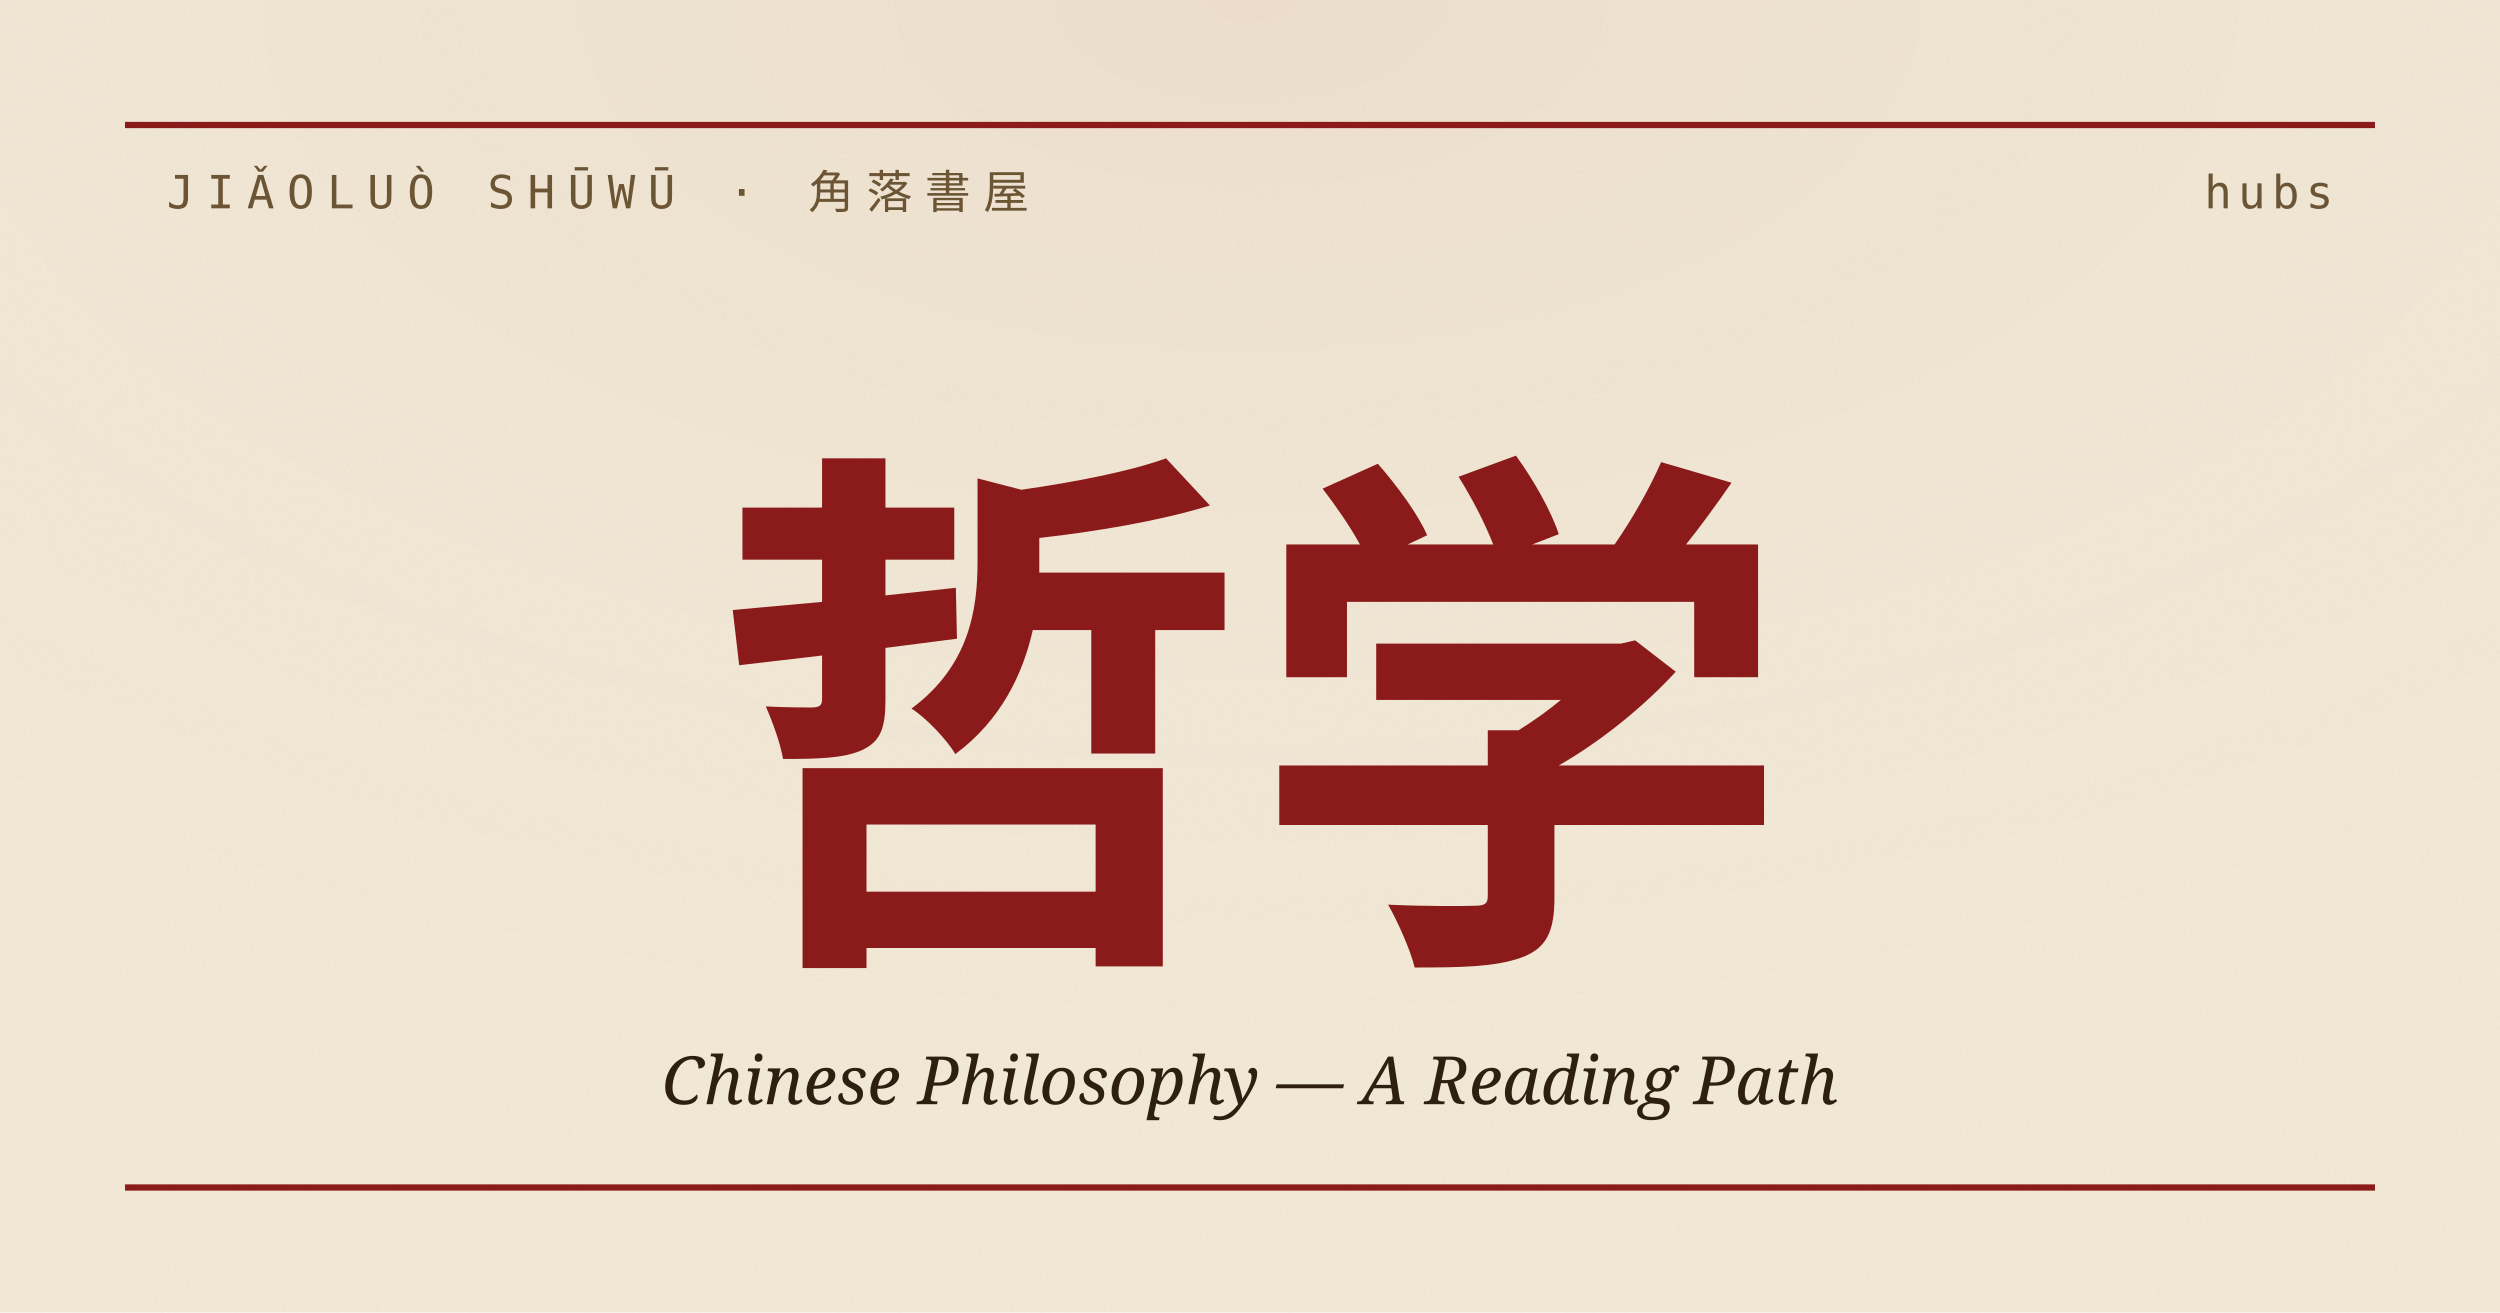
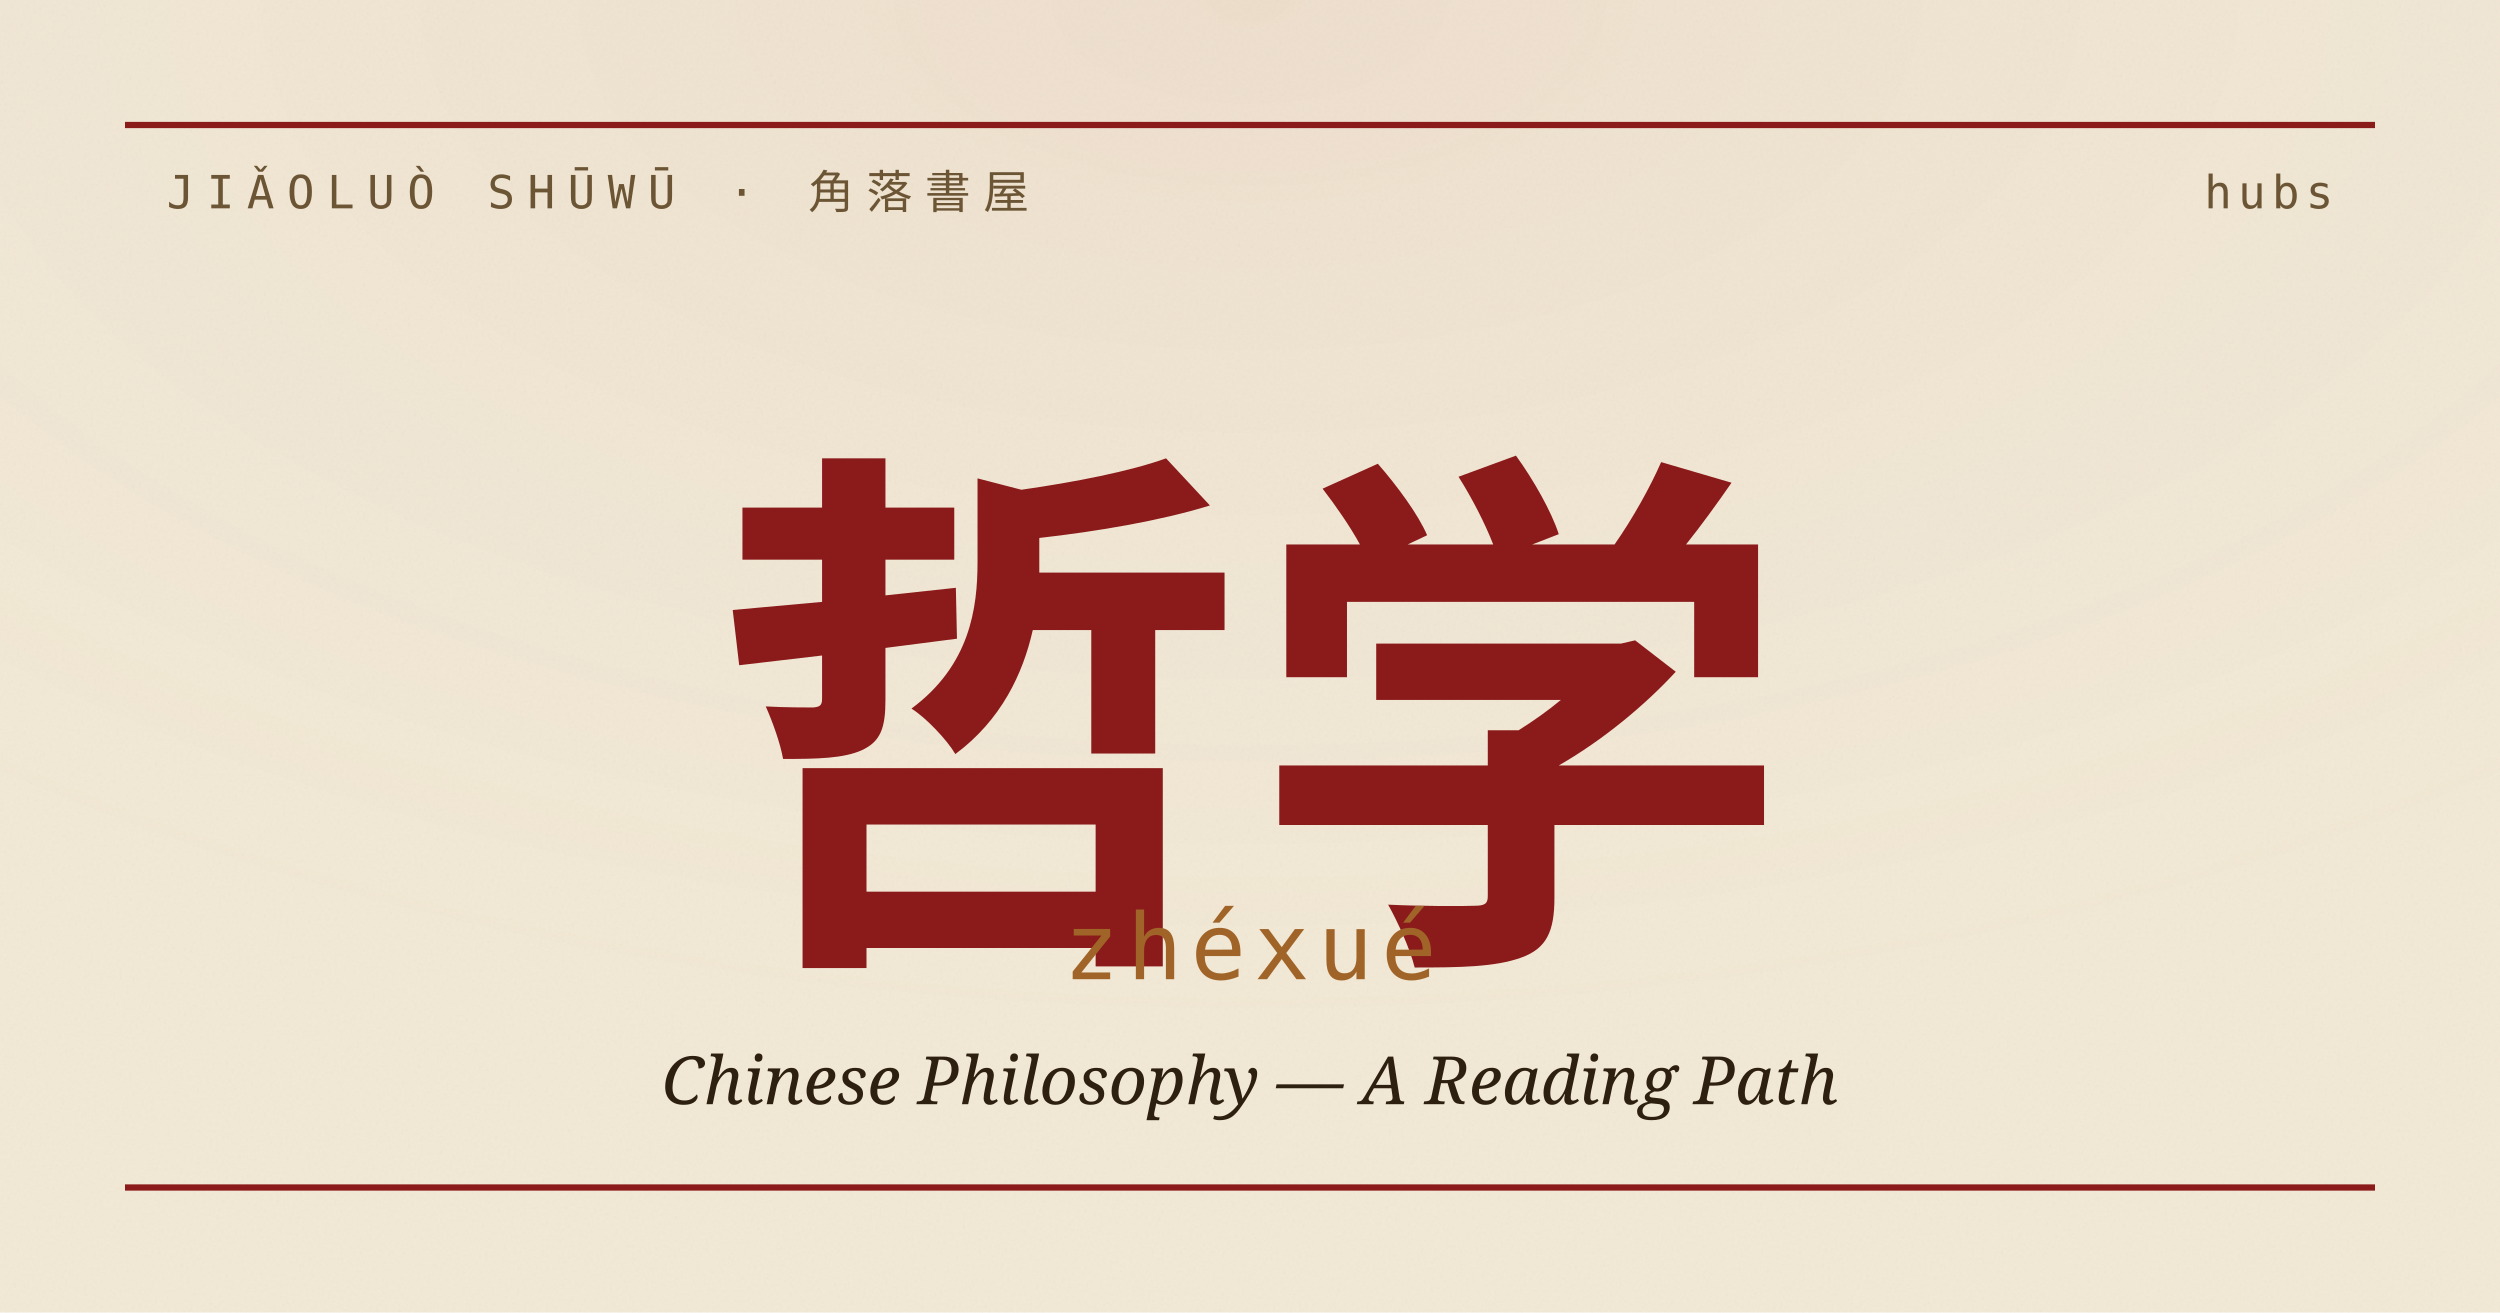
<svg xmlns="http://www.w3.org/2000/svg" viewBox="0 0 1200 630" width="1200" height="630">
  <defs>
    <filter id="paper">
      <feTurbulence type="fractalNoise" baseFrequency="0.65" numOctaves="5" stitchTiles="stitch" />
      <feColorMatrix type="saturate" values="0" />
    </filter>
    <radialGradient id="vignette" cx="50%" cy="0%" r="80%">
      <stop offset="0%" stop-color="#8b1a1a" stop-opacity="0.05" />
      <stop offset="100%" stop-color="#f2e8d5" stop-opacity="0" />
    </radialGradient>
  </defs>
  <rect width="1200" height="630" fill="#f2e8d5" />
  <rect width="1200" height="630" fill="url(#vignette)" />
  <rect width="1200" height="630" filter="url(#paper)" opacity="0.06" />
  <line x1="60" y1="60" x2="1140" y2="60" stroke="#8b1a1a" stroke-width="3" />
  <line x1="60" y1="570" x2="1140" y2="570" stroke="#8b1a1a" stroke-width="3" />
  <text x="80" y="100" font-family="Inconsolata, monospace" font-size="22" letter-spacing="6" fill="#6b5535" text-transform="uppercase">JIǍOLUÒ SHŪWŪ · 角落書屋</text>
  <text x="1120" y="100" font-family="Inconsolata, monospace" font-size="22" letter-spacing="3" fill="#6b5535" text-anchor="end">hubs</text>
  <text x="600" y="350" font-family="Noto Serif SC, serif" font-size="260" font-weight="700" fill="#8b1a1a" text-anchor="middle" dominant-baseline="middle">哲学</text>
+   <text x="600" y="470" font-family="Inconsolata, monospace" font-size="44" letter-spacing="4" fill="#a06428" text-anchor="middle">zhéxué</text>
  <text x="600" y="530" font-family="Cormorant Garamond, Georgia, serif" font-style="italic" font-size="32" fill="#2e2010" text-anchor="middle">Chinese Philosophy — A Reading Path</text>
</svg>
